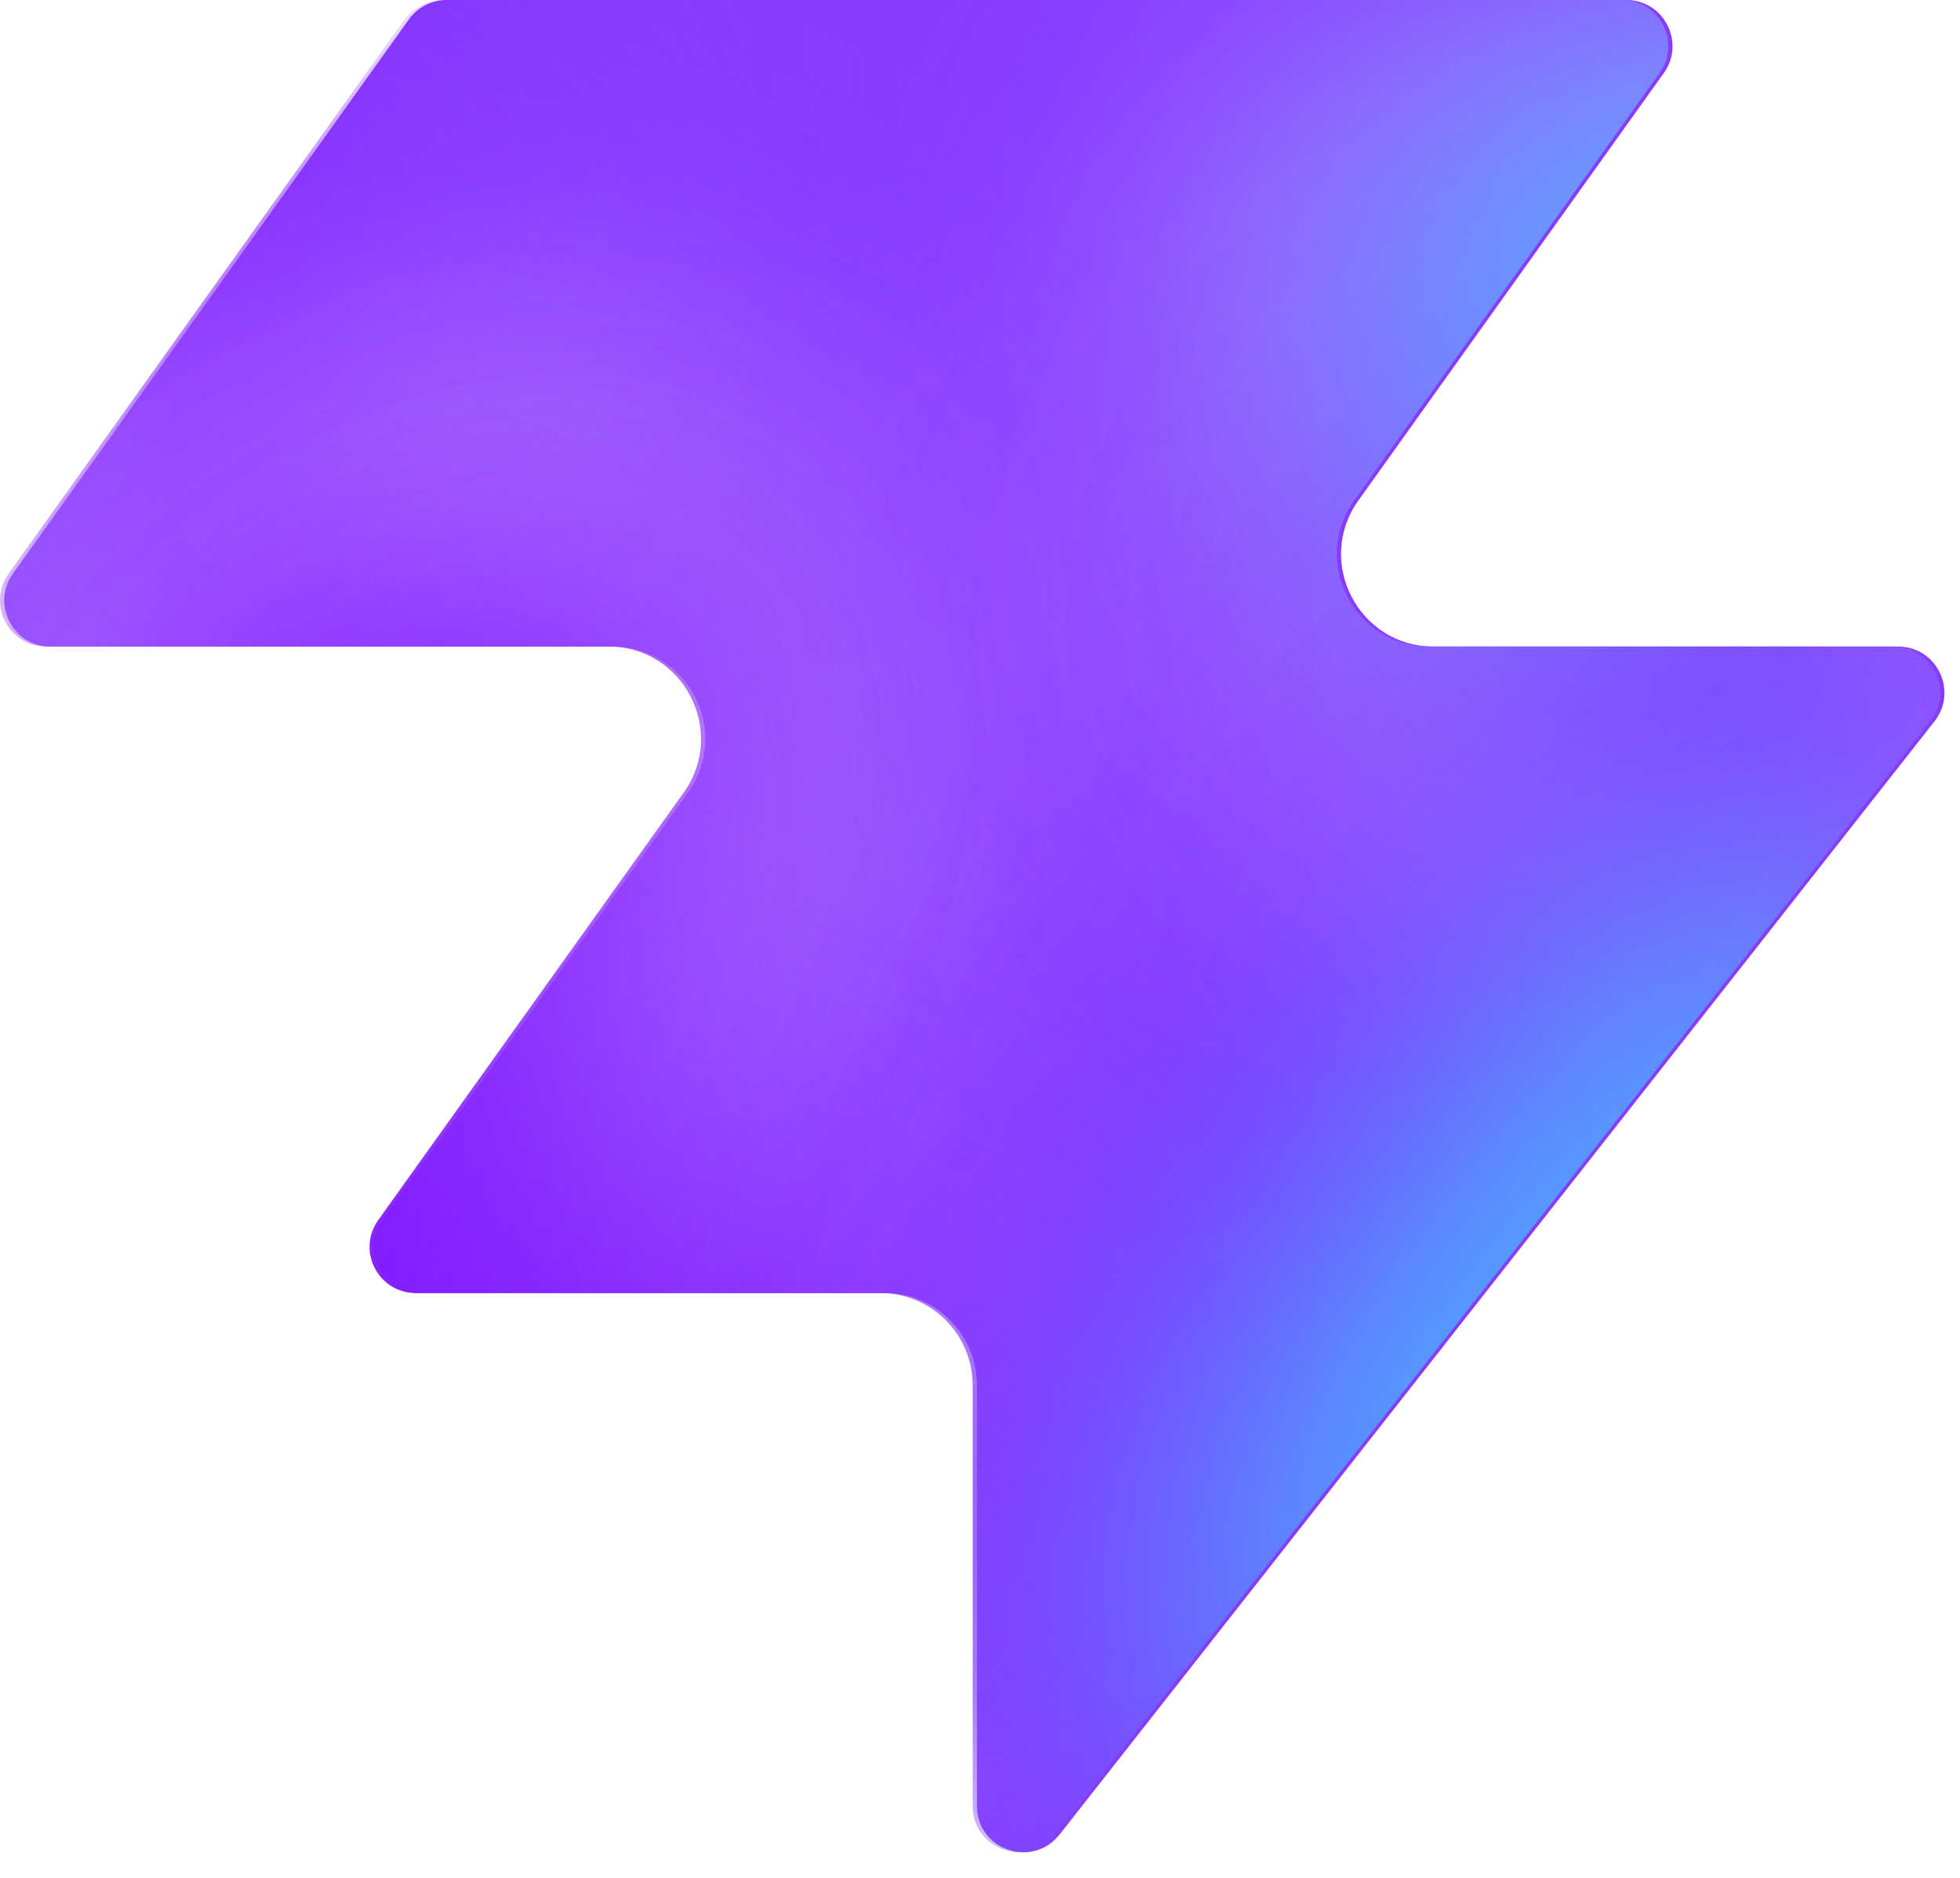
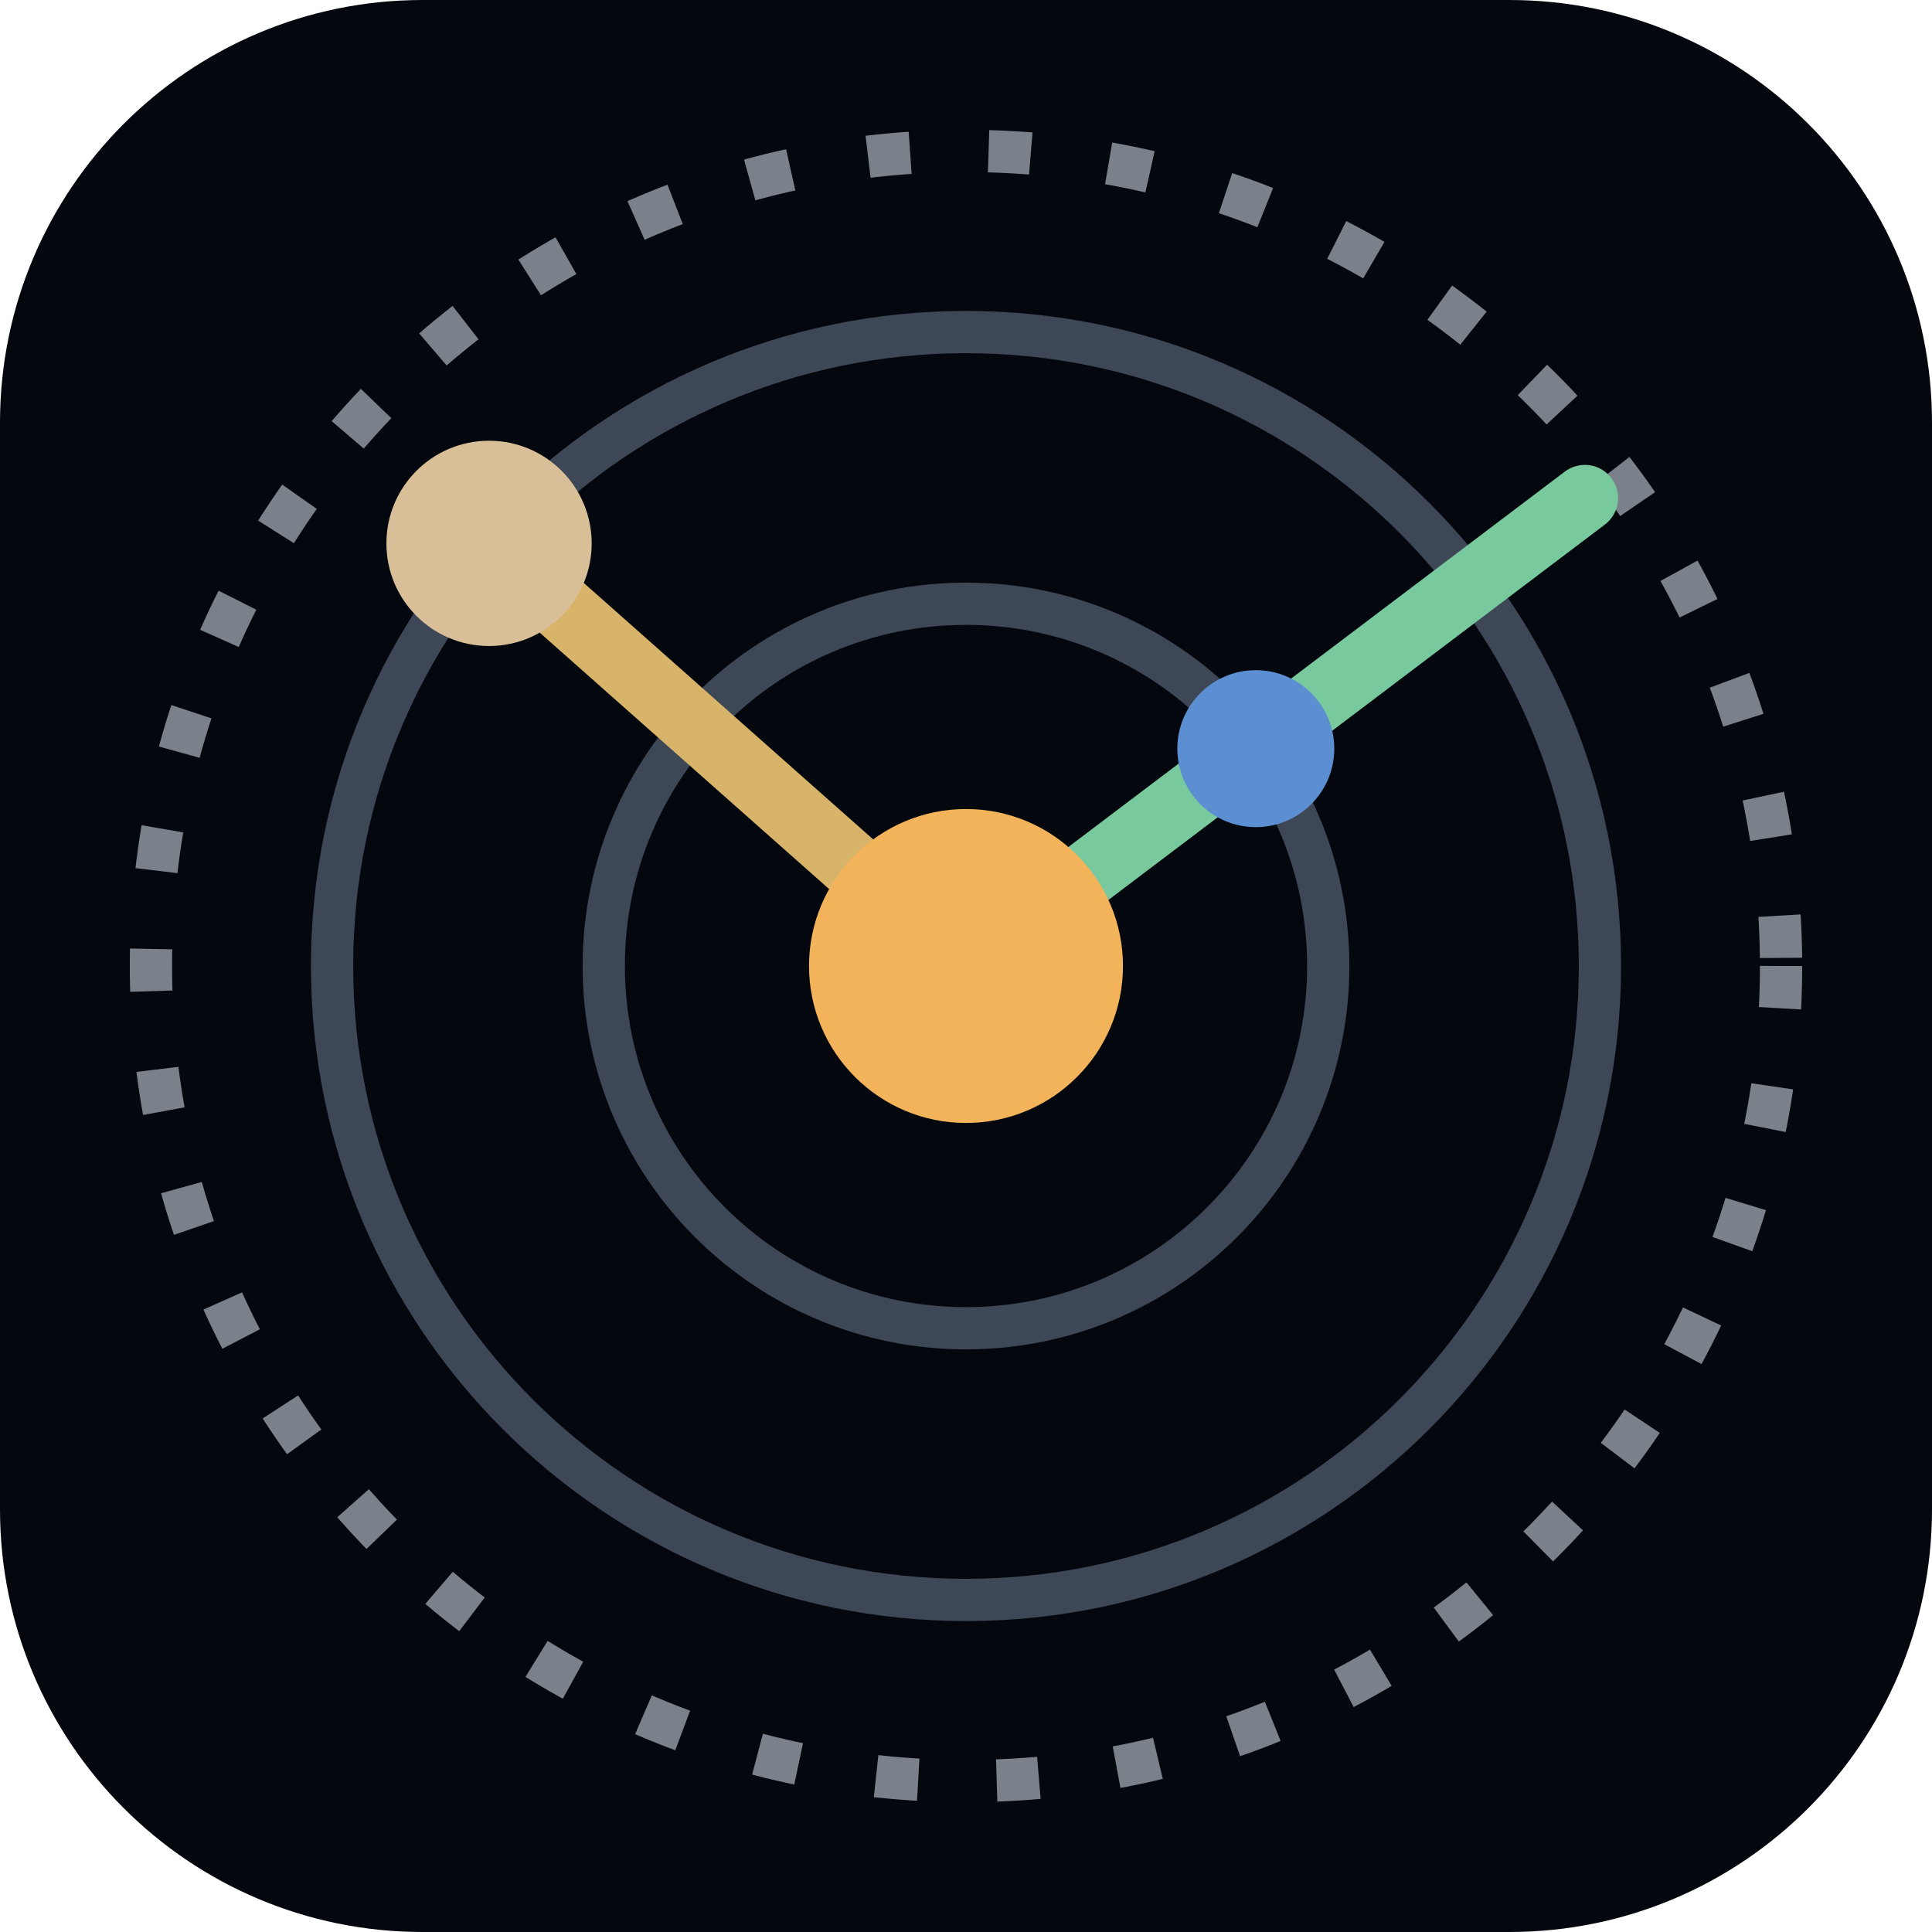
- <svg xmlns="http://www.w3.org/2000/svg" width="48" height="46" fill="none" viewBox="0 0 48 46">
-   <path fill="#863bff" d="M25.946 44.938c-.664.845-2.021.375-2.021-.698V33.937a2.26 2.26 0 0 0-2.262-2.262H10.287c-.92 0-1.456-1.04-.92-1.788l7.48-10.471c1.07-1.497 0-3.578-1.842-3.578H1.237c-.92 0-1.456-1.04-.92-1.788L10.013.474c.214-.297.556-.474.92-.474h28.894c.92 0 1.456 1.04.92 1.788l-7.48 10.471c-1.07 1.498 0 3.579 1.842 3.579h11.377c.943 0 1.473 1.088.89 1.83L25.947 44.94z" style="fill:#863bff;fill:color(display-p3 .525 .23 1);fill-opacity:1" />
-   <mask id="a" width="48" height="46" x="0" y="0" maskUnits="userSpaceOnUse" style="mask-type:alpha">
-     <path fill="#000" d="M25.842 44.938c-.664.844-2.021.375-2.021-.698V33.937a2.26 2.26 0 0 0-2.262-2.262H10.183c-.92 0-1.456-1.04-.92-1.788l7.48-10.471c1.07-1.498 0-3.579-1.842-3.579H1.133c-.92 0-1.456-1.04-.92-1.787L9.91.473c.214-.297.556-.474.92-.474h28.894c.92 0 1.456 1.04.92 1.788l-7.48 10.471c-1.07 1.498 0 3.578 1.842 3.578h11.377c.943 0 1.473 1.088.89 1.832L25.843 44.94z" style="fill:#000;fill-opacity:1" />
-   </mask>
-   <g mask="url(#a)">
-     <g filter="url(#b)">
-       <ellipse cx="5.508" cy="14.704" fill="#ede6ff" rx="5.508" ry="14.704" style="fill:#ede6ff;fill:color(display-p3 .927 .903 1);fill-opacity:1" transform="matrix(.00324 1 1 -.00324 -4.47 31.516)" />
-     </g>
-     <g filter="url(#c)">
-       <ellipse cx="10.399" cy="29.851" fill="#ede6ff" rx="10.399" ry="29.851" style="fill:#ede6ff;fill:color(display-p3 .927 .903 1);fill-opacity:1" transform="matrix(.00324 1 1 -.00324 -39.328 7.883)" />
-     </g>
-     <g filter="url(#d)">
-       <ellipse cx="5.508" cy="30.487" fill="#7e14ff" rx="5.508" ry="30.487" style="fill:#7e14ff;fill:color(display-p3 .492 .077 1);fill-opacity:1" transform="rotate(89.814 -25.913 -14.639)scale(1 -1)" />
-     </g>
-     <g filter="url(#e)">
-       <ellipse cx="5.508" cy="30.599" fill="#7e14ff" rx="5.508" ry="30.599" style="fill:#7e14ff;fill:color(display-p3 .492 .077 1);fill-opacity:1" transform="rotate(89.814 -32.644 -3.334)scale(1 -1)" />
-     </g>
-     <g filter="url(#f)">
-       <ellipse cx="5.508" cy="30.599" fill="#7e14ff" rx="5.508" ry="30.599" style="fill:#7e14ff;fill:color(display-p3 .492 .077 1);fill-opacity:1" transform="matrix(.00324 1 1 -.00324 -34.34 30.47)" />
-     </g>
-     <g filter="url(#g)">
-       <ellipse cx="14.072" cy="22.078" fill="#ede6ff" rx="14.072" ry="22.078" style="fill:#ede6ff;fill:color(display-p3 .927 .903 1);fill-opacity:1" transform="rotate(93.35 24.506 48.493)scale(-1 1)" />
-     </g>
-     <g filter="url(#h)">
-       <ellipse cx="3.47" cy="21.501" fill="#7e14ff" rx="3.47" ry="21.501" style="fill:#7e14ff;fill:color(display-p3 .492 .077 1);fill-opacity:1" transform="rotate(89.009 28.708 47.59)scale(-1 1)" />
-     </g>
-     <g filter="url(#i)">
-       <ellipse cx="3.47" cy="21.501" fill="#7e14ff" rx="3.47" ry="21.501" style="fill:#7e14ff;fill:color(display-p3 .492 .077 1);fill-opacity:1" transform="rotate(89.009 28.708 47.59)scale(-1 1)" />
-     </g>
-     <g filter="url(#j)">
-       <ellipse cx=".387" cy="8.972" fill="#7e14ff" rx="4.407" ry="29.108" style="fill:#7e14ff;fill:color(display-p3 .492 .077 1);fill-opacity:1" transform="rotate(39.51 .387 8.972)" />
-     </g>
-     <g filter="url(#k)">
-       <ellipse cx="47.523" cy="-6.092" fill="#7e14ff" rx="4.407" ry="29.108" style="fill:#7e14ff;fill:color(display-p3 .492 .077 1);fill-opacity:1" transform="rotate(37.892 47.523 -6.092)" />
-     </g>
-     <g filter="url(#l)">
-       <ellipse cx="41.412" cy="6.333" fill="#47bfff" rx="5.971" ry="9.665" style="fill:#47bfff;fill:color(display-p3 .28 .748 1);fill-opacity:1" transform="rotate(37.892 41.412 6.333)" />
-     </g>
-     <g filter="url(#m)">
-       <ellipse cx="-1.879" cy="38.332" fill="#7e14ff" rx="4.407" ry="29.108" style="fill:#7e14ff;fill:color(display-p3 .492 .077 1);fill-opacity:1" transform="rotate(37.892 -1.88 38.332)" />
-     </g>
-     <g filter="url(#n)">
-       <ellipse cx="-1.879" cy="38.332" fill="#7e14ff" rx="4.407" ry="29.108" style="fill:#7e14ff;fill:color(display-p3 .492 .077 1);fill-opacity:1" transform="rotate(37.892 -1.88 38.332)" />
-     </g>
-     <g filter="url(#o)">
-       <ellipse cx="35.651" cy="29.907" fill="#7e14ff" rx="4.407" ry="29.108" style="fill:#7e14ff;fill:color(display-p3 .492 .077 1);fill-opacity:1" transform="rotate(37.892 35.651 29.907)" />
-     </g>
-     <g filter="url(#p)">
-       <ellipse cx="38.418" cy="32.4" fill="#47bfff" rx="5.971" ry="15.297" style="fill:#47bfff;fill:color(display-p3 .28 .748 1);fill-opacity:1" transform="rotate(37.892 38.418 32.4)" />
-     </g>
+ <svg xmlns="http://www.w3.org/2000/svg" viewBox="0 0 64 64">
+   <rect width="64" height="64" rx="14" fill="#04070d" />
+   <g fill="none" stroke="#8796b0" stroke-opacity=".45" stroke-width="1.4">
+     <circle cx="32" cy="32" r="12" />
+     <circle cx="32" cy="32" r="21" />
  </g>
-   <defs>
-     <filter id="b" width="60.045" height="41.654" x="-19.77" y="16.149" color-interpolation-filters="sRGB" filterUnits="userSpaceOnUse">
-       <feFlood flood-opacity="0" result="BackgroundImageFix" />
-       <feBlend in="SourceGraphic" in2="BackgroundImageFix" result="shape" />
-       <feGaussianBlur result="effect1_foregroundBlur_2002_17158" stdDeviation="7.659" />
-     </filter>
-     <filter id="c" width="90.34" height="51.437" x="-54.613" y="-7.533" color-interpolation-filters="sRGB" filterUnits="userSpaceOnUse">
-       <feFlood flood-opacity="0" result="BackgroundImageFix" />
-       <feBlend in="SourceGraphic" in2="BackgroundImageFix" result="shape" />
-       <feGaussianBlur result="effect1_foregroundBlur_2002_17158" stdDeviation="7.659" />
-     </filter>
-     <filter id="d" width="79.355" height="29.4" x="-49.64" y="2.03" color-interpolation-filters="sRGB" filterUnits="userSpaceOnUse">
-       <feFlood flood-opacity="0" result="BackgroundImageFix" />
-       <feBlend in="SourceGraphic" in2="BackgroundImageFix" result="shape" />
-       <feGaussianBlur result="effect1_foregroundBlur_2002_17158" stdDeviation="4.596" />
-     </filter>
-     <filter id="e" width="79.579" height="29.4" x="-45.045" y="20.029" color-interpolation-filters="sRGB" filterUnits="userSpaceOnUse">
-       <feFlood flood-opacity="0" result="BackgroundImageFix" />
-       <feBlend in="SourceGraphic" in2="BackgroundImageFix" result="shape" />
-       <feGaussianBlur result="effect1_foregroundBlur_2002_17158" stdDeviation="4.596" />
-     </filter>
-     <filter id="f" width="79.579" height="29.4" x="-43.513" y="21.178" color-interpolation-filters="sRGB" filterUnits="userSpaceOnUse">
-       <feFlood flood-opacity="0" result="BackgroundImageFix" />
-       <feBlend in="SourceGraphic" in2="BackgroundImageFix" result="shape" />
-       <feGaussianBlur result="effect1_foregroundBlur_2002_17158" stdDeviation="4.596" />
-     </filter>
-     <filter id="g" width="74.749" height="58.852" x="15.756" y="-17.901" color-interpolation-filters="sRGB" filterUnits="userSpaceOnUse">
-       <feFlood flood-opacity="0" result="BackgroundImageFix" />
-       <feBlend in="SourceGraphic" in2="BackgroundImageFix" result="shape" />
-       <feGaussianBlur result="effect1_foregroundBlur_2002_17158" stdDeviation="7.659" />
-     </filter>
-     <filter id="h" width="61.377" height="25.362" x="23.548" y="2.284" color-interpolation-filters="sRGB" filterUnits="userSpaceOnUse">
-       <feFlood flood-opacity="0" result="BackgroundImageFix" />
-       <feBlend in="SourceGraphic" in2="BackgroundImageFix" result="shape" />
-       <feGaussianBlur result="effect1_foregroundBlur_2002_17158" stdDeviation="4.596" />
-     </filter>
-     <filter id="i" width="61.377" height="25.362" x="23.548" y="2.284" color-interpolation-filters="sRGB" filterUnits="userSpaceOnUse">
-       <feFlood flood-opacity="0" result="BackgroundImageFix" />
-       <feBlend in="SourceGraphic" in2="BackgroundImageFix" result="shape" />
-       <feGaussianBlur result="effect1_foregroundBlur_2002_17158" stdDeviation="4.596" />
-     </filter>
-     <filter id="j" width="56.045" height="63.649" x="-27.636" y="-22.853" color-interpolation-filters="sRGB" filterUnits="userSpaceOnUse">
-       <feFlood flood-opacity="0" result="BackgroundImageFix" />
-       <feBlend in="SourceGraphic" in2="BackgroundImageFix" result="shape" />
-       <feGaussianBlur result="effect1_foregroundBlur_2002_17158" stdDeviation="4.596" />
-     </filter>
-     <filter id="k" width="54.814" height="64.646" x="20.116" y="-38.415" color-interpolation-filters="sRGB" filterUnits="userSpaceOnUse">
-       <feFlood flood-opacity="0" result="BackgroundImageFix" />
-       <feBlend in="SourceGraphic" in2="BackgroundImageFix" result="shape" />
-       <feGaussianBlur result="effect1_foregroundBlur_2002_17158" stdDeviation="4.596" />
-     </filter>
-     <filter id="l" width="33.541" height="35.313" x="24.641" y="-11.323" color-interpolation-filters="sRGB" filterUnits="userSpaceOnUse">
-       <feFlood flood-opacity="0" result="BackgroundImageFix" />
-       <feBlend in="SourceGraphic" in2="BackgroundImageFix" result="shape" />
-       <feGaussianBlur result="effect1_foregroundBlur_2002_17158" stdDeviation="4.596" />
-     </filter>
-     <filter id="m" width="54.814" height="64.646" x="-29.286" y="6.009" color-interpolation-filters="sRGB" filterUnits="userSpaceOnUse">
-       <feFlood flood-opacity="0" result="BackgroundImageFix" />
-       <feBlend in="SourceGraphic" in2="BackgroundImageFix" result="shape" />
-       <feGaussianBlur result="effect1_foregroundBlur_2002_17158" stdDeviation="4.596" />
-     </filter>
-     <filter id="n" width="54.814" height="64.646" x="-29.286" y="6.009" color-interpolation-filters="sRGB" filterUnits="userSpaceOnUse">
-       <feFlood flood-opacity="0" result="BackgroundImageFix" />
-       <feBlend in="SourceGraphic" in2="BackgroundImageFix" result="shape" />
-       <feGaussianBlur result="effect1_foregroundBlur_2002_17158" stdDeviation="4.596" />
-     </filter>
-     <filter id="o" width="54.814" height="64.646" x="8.244" y="-2.416" color-interpolation-filters="sRGB" filterUnits="userSpaceOnUse">
-       <feFlood flood-opacity="0" result="BackgroundImageFix" />
-       <feBlend in="SourceGraphic" in2="BackgroundImageFix" result="shape" />
-       <feGaussianBlur result="effect1_foregroundBlur_2002_17158" stdDeviation="4.596" />
-     </filter>
-     <filter id="p" width="39.409" height="43.623" x="18.713" y="10.588" color-interpolation-filters="sRGB" filterUnits="userSpaceOnUse">
-       <feFlood flood-opacity="0" result="BackgroundImageFix" />
-       <feBlend in="SourceGraphic" in2="BackgroundImageFix" result="shape" />
-       <feGaussianBlur result="effect1_foregroundBlur_2002_17158" stdDeviation="4.596" />
-     </filter>
-   </defs>
+   <circle cx="32" cy="32" r="27" fill="none" stroke="#c9d2e0" stroke-opacity=".6" stroke-width="1.4" stroke-dasharray="1.4 2.6" />
+   <line x1="32" y1="32" x2="52.5" y2="16.5" stroke="#79c99e" stroke-width="2.2" stroke-linecap="round" />
+   <line x1="32" y1="32" x2="16.2" y2="18" stroke="#d8b46a" stroke-width="2.2" stroke-linecap="round" />
+   <circle cx="32" cy="32" r="5.2" fill="#f2b35a" />
+   <circle cx="41.6" cy="24.8" r="2.6" fill="#5b8fd1" />
+   <circle cx="16.2" cy="18" r="3.4" fill="#d9bf98" />
</svg>
